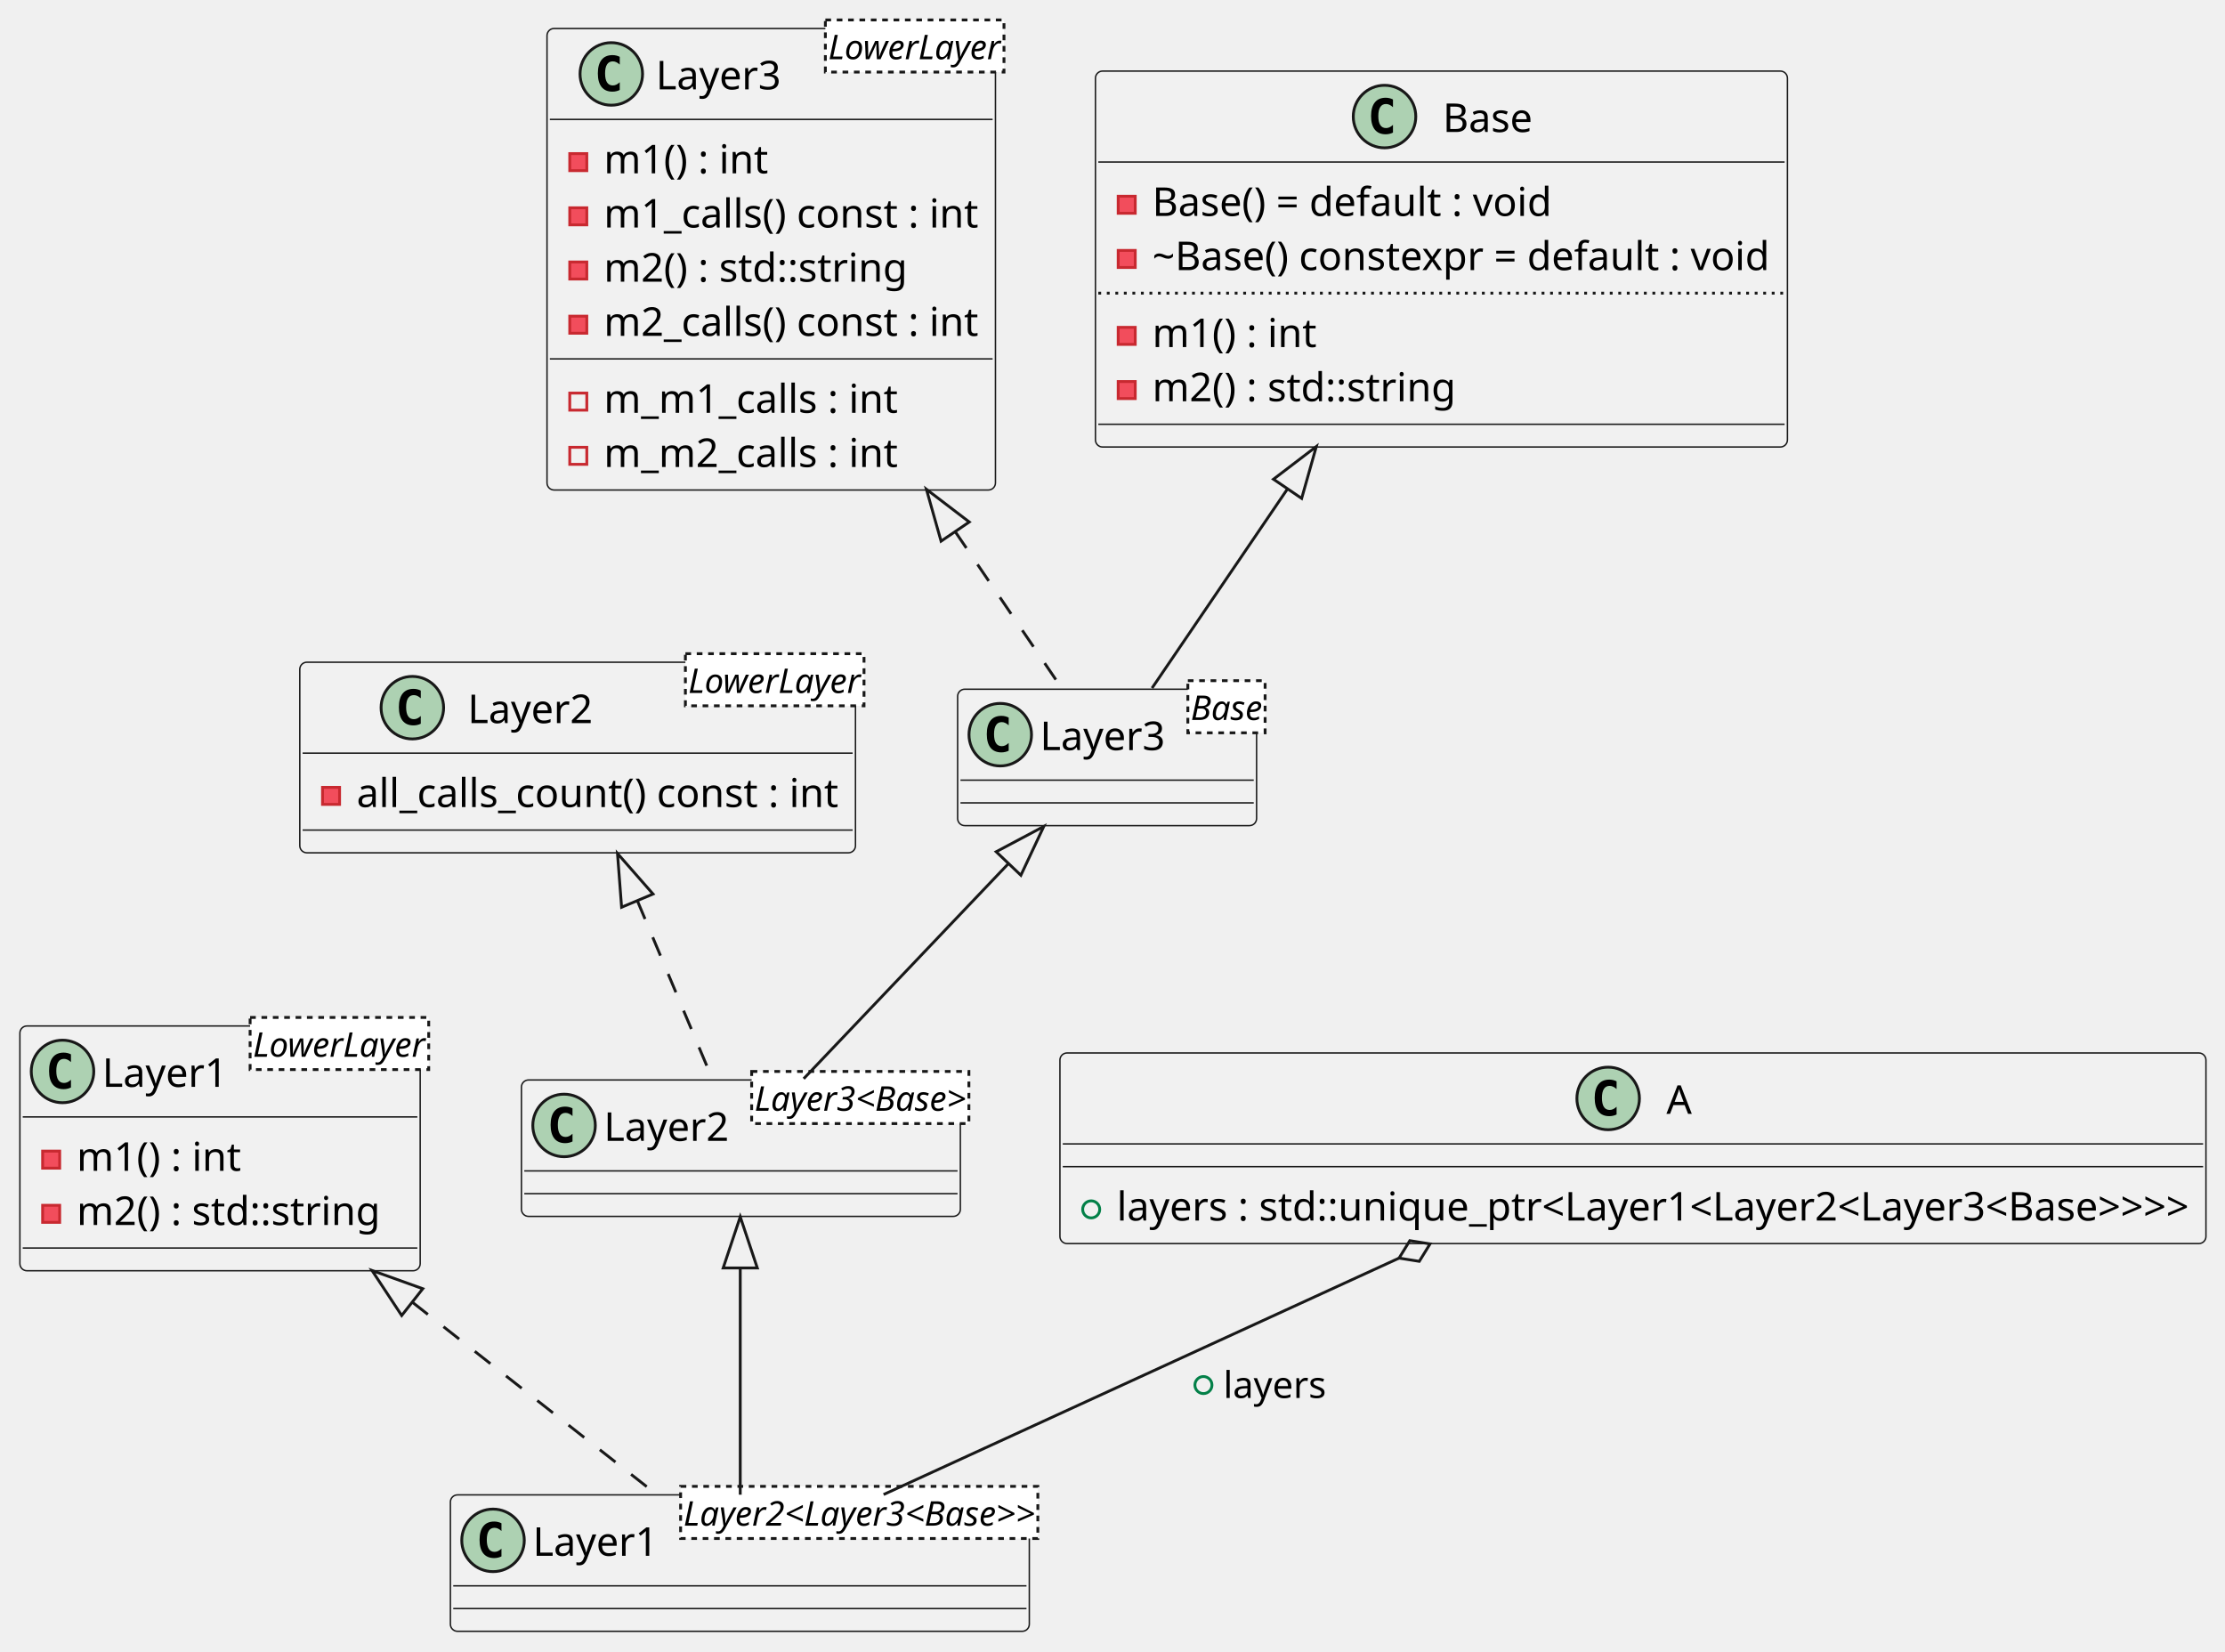
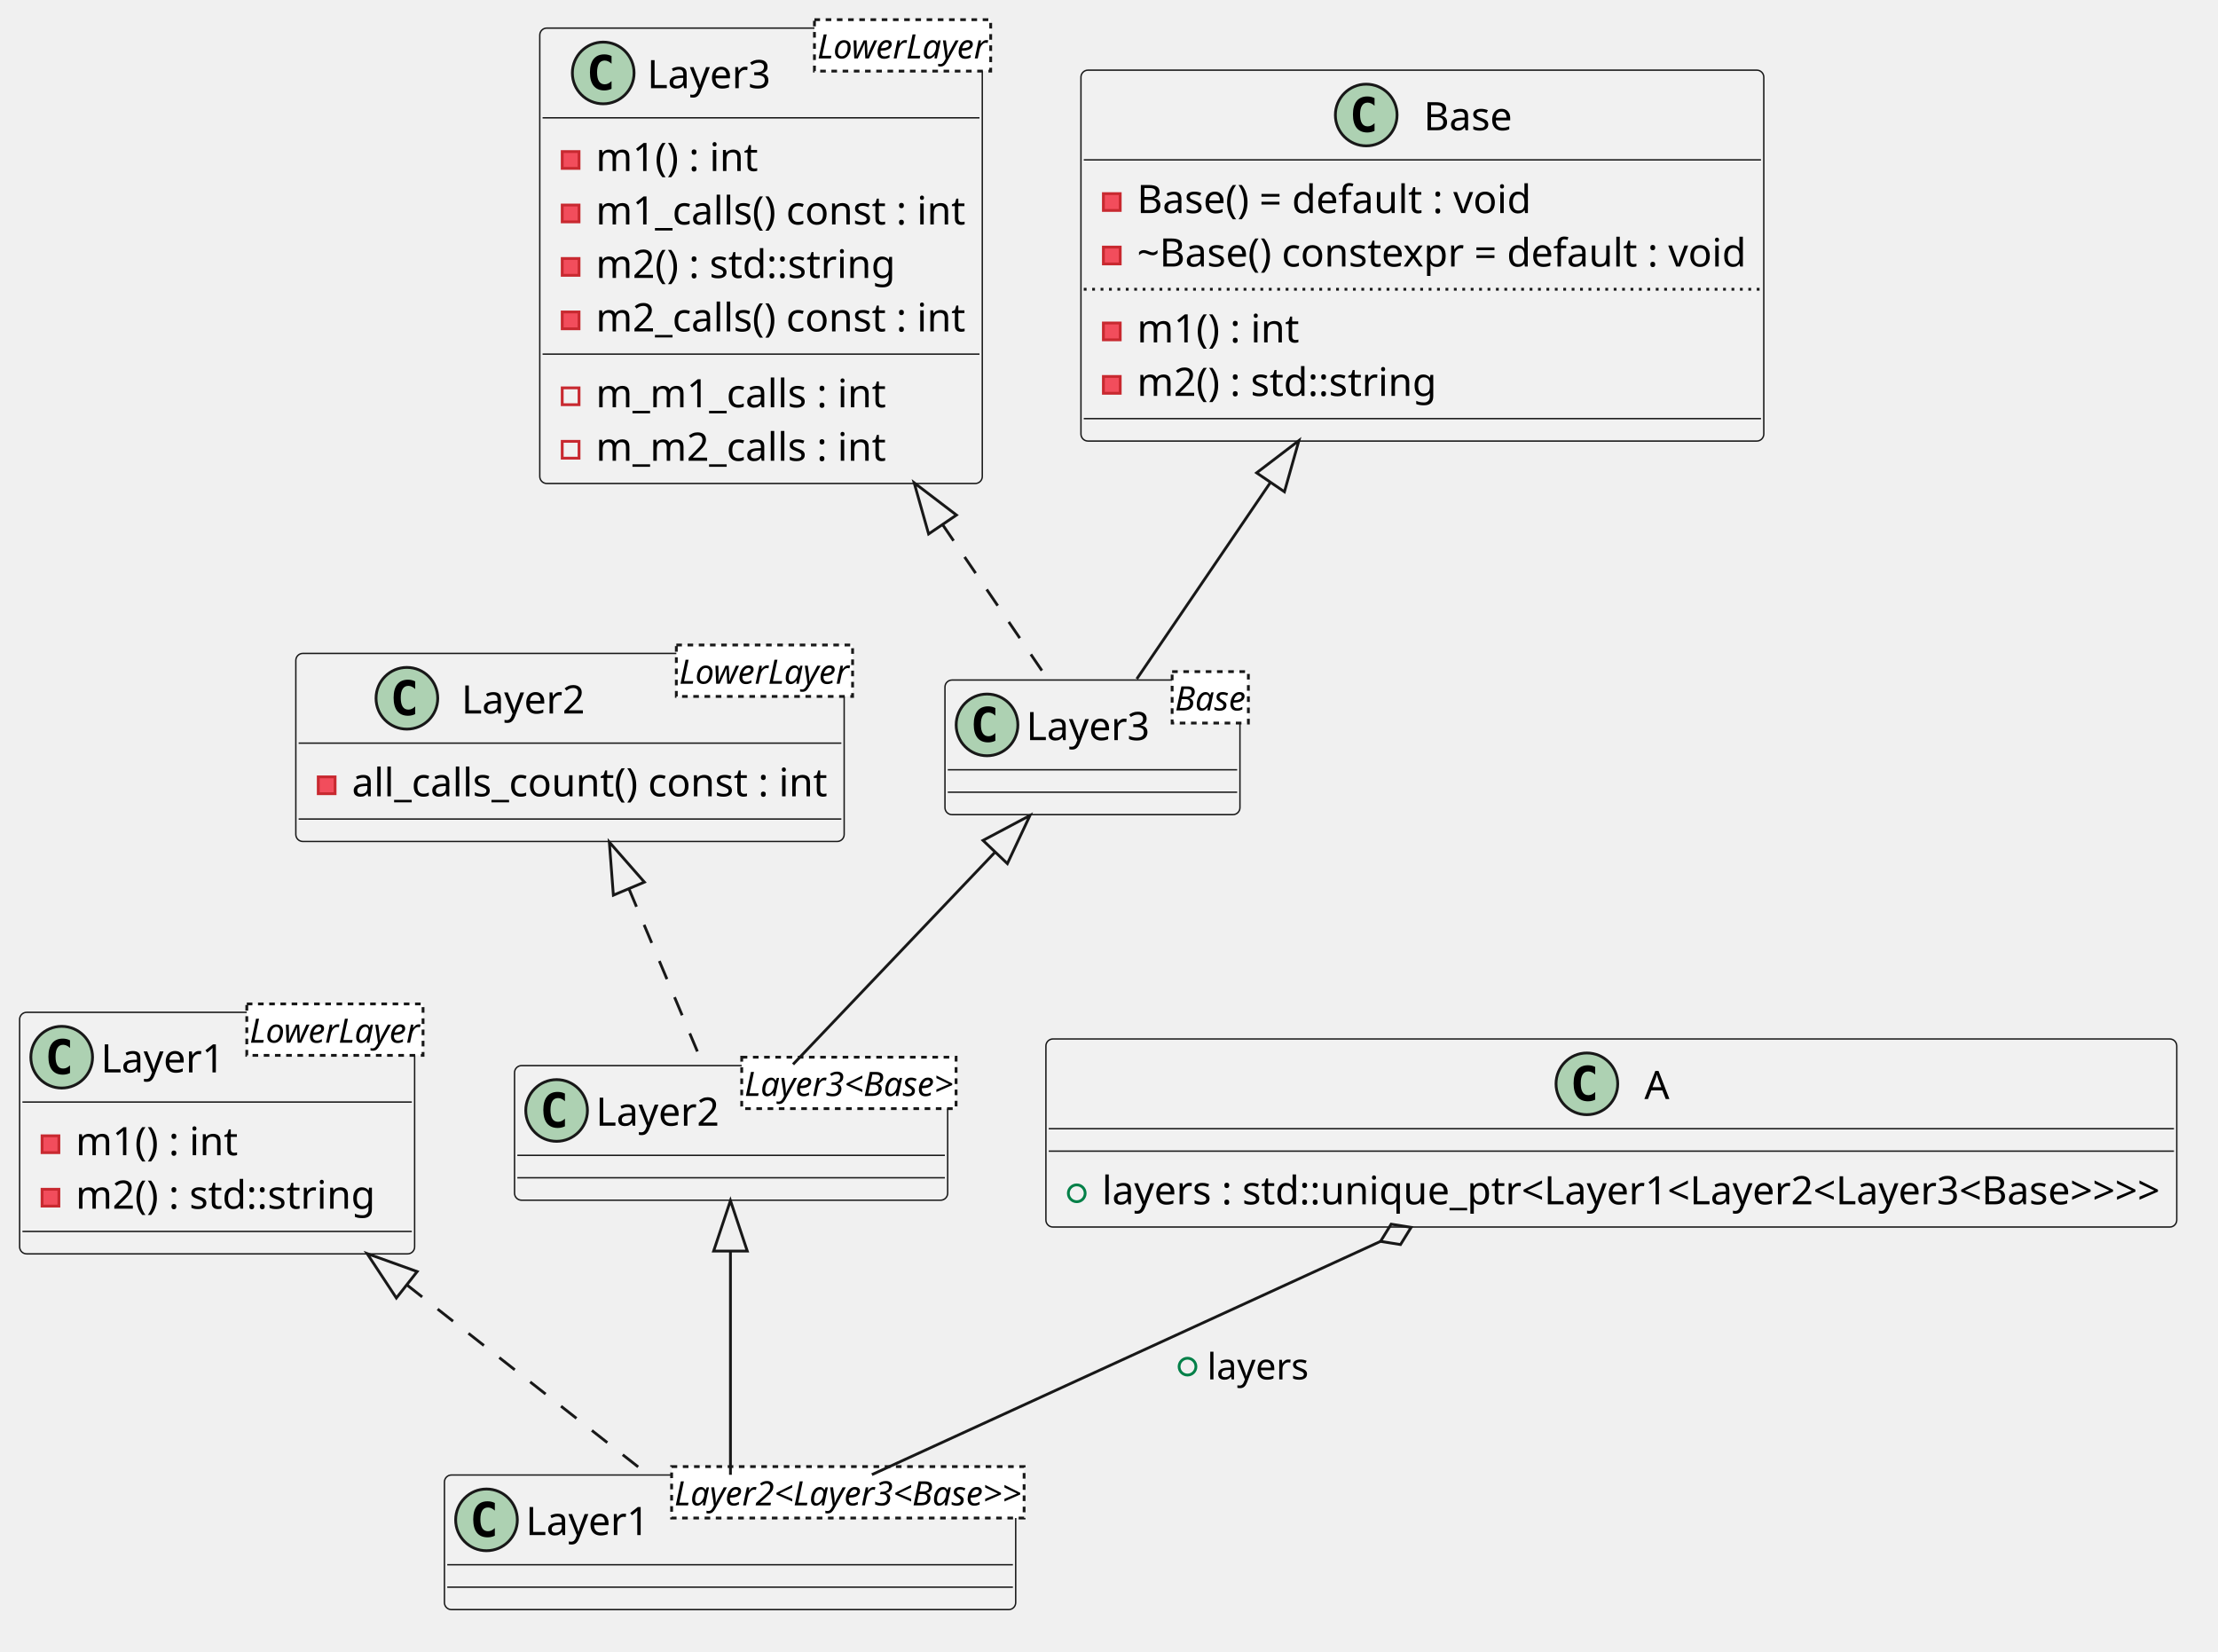
- <svg xmlns="http://www.w3.org/2000/svg" contentStyleType="text/css" data-diagram-type="CLASS" height="581px" preserveAspectRatio="none" style="width:783px;height:581px;background:#FFFFFF;" version="1.1" viewBox="0 0 783 581" width="783px" zoomAndPan="magnify">
+ <svg xmlns="http://www.w3.org/2000/svg" contentStyleType="text/css" data-diagram-type="CLASS" height="589px" preserveAspectRatio="none" style="width:791px;height:589px;background:#FFFFFF;" version="1.1" viewBox="0 0 791 589" width="791px" zoomAndPan="magnify">
  <defs>
    <style type="text/css">a:hover { text-decoration: underline; }</style>
  </defs>
  <g>
-     <g class="entity" data-entity="C_0002093347899813072991" data-source-line="1" data-uid="ent0002" id="entity_C_0002093347899813072991">
+     <g class="entity" data-qualified-name="C_0002093347899813072991" data-source-line="1" id="ent0001">
      <rect fill="#F1F1F1" height="132.272" rx="2.5" ry="2.5" style="stroke:#181818;stroke-width:0.5;" width="243.517" x="385.5" y="25.016" />
      <ellipse cx="487.231" cy="41.016" fill="#ADD1B2" rx="11" ry="11" style="stroke:#181818;stroke-width:1;" />
      <path d="M490.199,46.657 Q489.621,46.953 488.981,47.094 Q488.34,47.25 487.637,47.25 Q485.137,47.25 483.809,45.61 Q482.496,43.953 482.496,40.828 Q482.496,37.703 483.809,36.047 Q485.137,34.391 487.637,34.391 Q488.34,34.391 488.981,34.547 Q489.637,34.703 490.199,35 L490.199,37.719 Q489.574,37.141 488.981,36.875 Q488.387,36.594 487.762,36.594 Q486.418,36.594 485.731,37.672 Q485.043,38.735 485.043,40.828 Q485.043,42.922 485.731,44 Q486.418,45.063 487.762,45.063 Q488.387,45.063 488.981,44.797 Q489.574,44.516 490.199,43.938 L490.199,46.657 Z " fill="#000000" />
      <text fill="#000000" font-family="sans-serif" font-size="14" lengthAdjust="spacing" textLength="31.556" x="507.731" y="46.448">Base</text>
      <line style="stroke:#181818;stroke-width:0.5;" x1="386.5" x2="628.017" y1="57.016" y2="57.016" />
-       <rect fill="#F24D5C" height="6" style="stroke:#C82930;stroke-width:1;" width="6" x="393.5" y="69.05" />
+       <g data-visibility-modifier="PRIVATE_METHOD">
+         <rect fill="#F24D5C" height="6" style="stroke:#C82930;stroke-width:1;" width="6" x="393.5" y="69.05" />
+       </g>
      <text fill="#000000" font-family="sans-serif" font-size="14" lengthAdjust="spacing" textLength="140.573" x="405.5" y="75.982">Base() = default : void</text>
-       <rect fill="#F24D5C" height="6" style="stroke:#C82930;stroke-width:1;" width="6" x="393.5" y="88.118" />
+       <g data-visibility-modifier="PRIVATE_METHOD">
+         <rect fill="#F24D5C" height="6" style="stroke:#C82930;stroke-width:1;" width="6" x="393.5" y="88.118" />
+       </g>
      <text fill="#000000" font-family="sans-serif" font-size="14" lengthAdjust="spacing" textLength="217.517" x="405.5" y="95.05">~Base() constexpr = default : void</text>
-       <line style="stroke:#181818;stroke-width:1;stroke-dasharray:1.0,2.0;" x1="386.5" x2="628.017" y1="103.152" y2="103.152" />
-       <rect fill="#F24D5C" height="6" style="stroke:#C82930;stroke-width:1;" width="6" x="393.5" y="115.186" />
+       <line style="stroke:#181818;stroke-width:1;stroke-dasharray:1,2;" x1="386.5" x2="628.017" y1="103.152" y2="103.152" />
+       <g data-visibility-modifier="PRIVATE_METHOD">
+         <rect fill="#F24D5C" height="6" style="stroke:#C82930;stroke-width:1;" width="6" x="393.5" y="115.186" />
+       </g>
      <text fill="#000000" font-family="sans-serif" font-size="14" lengthAdjust="spacing" textLength="57.848" x="405.5" y="122.118">m1() : int</text>
-       <rect fill="#F24D5C" height="6" style="stroke:#C82930;stroke-width:1;" width="6" x="393.5" y="134.254" />
+       <g data-visibility-modifier="PRIVATE_METHOD">
+         <rect fill="#F24D5C" height="6" style="stroke:#C82930;stroke-width:1;" width="6" x="393.5" y="134.254" />
+       </g>
      <text fill="#000000" font-family="sans-serif" font-size="14" lengthAdjust="spacing" textLength="106.82" x="405.5" y="141.186">m2() : std::string</text>
      <line style="stroke:#181818;stroke-width:0.5;" x1="386.5" x2="628.017" y1="149.288" y2="149.288" />
    </g>
-     <g class="entity" data-entity="C_0007221050388300154171" data-source-line="10" data-uid="ent0003" id="entity_C_0007221050388300154171">
+     <g class="entity" data-qualified-name="C_0007221050388300154171" data-source-line="10" id="ent0002">
      <rect fill="#F1F1F1" height="86.136" rx="2.5" ry="2.5" style="stroke:#181818;stroke-width:0.5;" width="140.868" x="7" y="361.016" />
      <ellipse cx="22" cy="377.016" fill="#ADD1B2" rx="11" ry="11" style="stroke:#181818;stroke-width:1;" />
      <path d="M24.969,382.657 Q24.391,382.954 23.75,383.094 Q23.109,383.25 22.406,383.25 Q19.906,383.25 18.578,381.61 Q17.266,379.954 17.266,376.829 Q17.266,373.704 18.578,372.047 Q19.906,370.391 22.406,370.391 Q23.109,370.391 23.75,370.547 Q24.406,370.704 24.969,371 L24.969,373.719 Q24.344,373.141 23.75,372.875 Q23.156,372.594 22.531,372.594 Q21.188,372.594 20.5,373.672 Q19.812,374.735 19.812,376.829 Q19.812,378.922 20.5,380 Q21.188,381.063 22.531,381.063 Q23.156,381.063 23.75,380.797 Q24.344,380.516 24.969,379.938 L24.969,382.657 Z " fill="#000000" />
      <text fill="#000000" font-family="sans-serif" font-size="14" lengthAdjust="spacing" textLength="44.016" x="36" y="382.448">Layer1</text>
-       <rect fill="#FFFFFF" height="18.344" style="stroke:#181818;stroke-width:1;stroke-dasharray:2.0,2.0;" width="62.852" x="88.016" y="358.016" />
+       <rect fill="#FFFFFF" height="18.344" style="stroke:#181818;stroke-width:1;stroke-dasharray:2,2;" width="62.852" x="88.016" y="358.016" />
      <text fill="#000000" font-family="sans-serif" font-size="12" font-style="italic" lengthAdjust="spacing" textLength="60.852" x="89.016" y="371.844">LowerLayer</text>
      <line style="stroke:#181818;stroke-width:0.5;" x1="8" x2="146.868" y1="393.016" y2="393.016" />
-       <rect fill="#F24D5C" height="6" style="stroke:#C82930;stroke-width:1;" width="6" x="15" y="405.05" />
+       <g data-visibility-modifier="PRIVATE_METHOD">
+         <rect fill="#F24D5C" height="6" style="stroke:#C82930;stroke-width:1;" width="6" x="15" y="405.05" />
+       </g>
      <text fill="#000000" font-family="sans-serif" font-size="14" lengthAdjust="spacing" textLength="57.848" x="27" y="411.982">m1() : int</text>
-       <rect fill="#F24D5C" height="6" style="stroke:#C82930;stroke-width:1;" width="6" x="15" y="424.118" />
+       <g data-visibility-modifier="PRIVATE_METHOD">
+         <rect fill="#F24D5C" height="6" style="stroke:#C82930;stroke-width:1;" width="6" x="15" y="424.118" />
+       </g>
      <text fill="#000000" font-family="sans-serif" font-size="14" lengthAdjust="spacing" textLength="106.82" x="27" y="431.05">m2() : std::string</text>
      <line style="stroke:#181818;stroke-width:0.5;" x1="8" x2="146.868" y1="439.152" y2="439.152" />
    </g>
-     <g class="entity" data-entity="C_0008921207402420645183" data-source-line="16" data-uid="ent0004" id="entity_C_0008921207402420645183">
+     <g class="entity" data-qualified-name="C_0008921207402420645183" data-source-line="16" id="ent0003">
      <rect fill="#F1F1F1" height="67.068" rx="2.5" ry="2.5" style="stroke:#181818;stroke-width:0.5;" width="195.553" x="105.5" y="233.016" />
      <ellipse cx="145.108" cy="249.016" fill="#ADD1B2" rx="11" ry="11" style="stroke:#181818;stroke-width:1;" />
      <path d="M148.077,254.657 Q147.499,254.953 146.858,255.094 Q146.218,255.25 145.514,255.25 Q143.014,255.25 141.686,253.61 Q140.374,251.953 140.374,248.828 Q140.374,245.703 141.686,244.047 Q143.014,242.391 145.514,242.391 Q146.218,242.391 146.858,242.547 Q147.514,242.703 148.077,243 L148.077,245.719 Q147.452,245.141 146.858,244.875 Q146.264,244.594 145.639,244.594 Q144.296,244.594 143.608,245.672 Q142.921,246.735 142.921,248.828 Q142.921,250.922 143.608,252 Q144.296,253.063 145.639,253.063 Q146.264,253.063 146.858,252.797 Q147.452,252.516 148.077,251.938 L148.077,254.657 Z " fill="#000000" />
      <text fill="#000000" font-family="sans-serif" font-size="14" lengthAdjust="spacing" textLength="44.016" x="164.577" y="254.448">Layer2</text>
-       <rect fill="#FFFFFF" height="18.344" style="stroke:#181818;stroke-width:1;stroke-dasharray:2.0,2.0;" width="62.852" x="241.201" y="230.016" />
+       <rect fill="#FFFFFF" height="18.344" style="stroke:#181818;stroke-width:1;stroke-dasharray:2,2;" width="62.852" x="241.201" y="230.016" />
      <text fill="#000000" font-family="sans-serif" font-size="12" font-style="italic" lengthAdjust="spacing" textLength="60.852" x="242.201" y="243.844">LowerLayer</text>
      <line style="stroke:#181818;stroke-width:0.5;" x1="106.5" x2="300.053" y1="265.016" y2="265.016" />
-       <rect fill="#F24D5C" height="6" style="stroke:#C82930;stroke-width:1;" width="6" x="113.5" y="277.05" />
+       <g data-visibility-modifier="PRIVATE_METHOD">
+         <rect fill="#F24D5C" height="6" style="stroke:#C82930;stroke-width:1;" width="6" x="113.5" y="277.05" />
+       </g>
      <text fill="#000000" font-family="sans-serif" font-size="14" lengthAdjust="spacing" textLength="169.553" x="125.5" y="283.982">all_calls_count() const : int</text>
      <line style="stroke:#181818;stroke-width:0.5;" x1="106.5" x2="300.053" y1="292.084" y2="292.084" />
    </g>
-     <g class="entity" data-entity="C_0014827284480590839565" data-source-line="21" data-uid="ent0005" id="entity_C_0014827284480590839565">
+     <g class="entity" data-qualified-name="C_0014827284480590839565" data-source-line="21" id="ent0004">
      <rect fill="#F1F1F1" height="162.407" rx="2.5" ry="2.5" style="stroke:#181818;stroke-width:0.5;" width="157.81" x="192.5" y="10.016" />
      <ellipse cx="215.124" cy="26.016" fill="#ADD1B2" rx="11" ry="11" style="stroke:#181818;stroke-width:1;" />
      <path d="M218.092,31.657 Q217.514,31.953 216.874,32.094 Q216.233,32.25 215.53,32.25 Q213.03,32.25 211.702,30.61 Q210.389,28.953 210.389,25.828 Q210.389,22.703 211.702,21.047 Q213.03,19.391 215.53,19.391 Q216.233,19.391 216.874,19.547 Q217.53,19.703 218.092,20 L218.092,22.719 Q217.467,22.141 216.874,21.875 Q216.28,21.594 215.655,21.594 Q214.311,21.594 213.624,22.672 Q212.936,23.735 212.936,25.828 Q212.936,27.922 213.624,29 Q214.311,30.063 215.655,30.063 Q216.28,30.063 216.874,29.797 Q217.467,29.516 218.092,28.938 L218.092,31.657 Z " fill="#000000" />
      <text fill="#000000" font-family="sans-serif" font-size="14" lengthAdjust="spacing" textLength="44.016" x="230.818" y="31.448">Layer3</text>
-       <rect fill="#FFFFFF" height="18.344" style="stroke:#181818;stroke-width:1;stroke-dasharray:2.0,2.0;" width="62.852" x="290.457" y="7.016" />
+       <rect fill="#FFFFFF" height="18.344" style="stroke:#181818;stroke-width:1;stroke-dasharray:2,2;" width="62.852" x="290.457" y="7.016" />
      <text fill="#000000" font-family="sans-serif" font-size="12" font-style="italic" lengthAdjust="spacing" textLength="60.852" x="291.457" y="20.844">LowerLayer</text>
      <line style="stroke:#181818;stroke-width:0.5;" x1="193.5" x2="349.31" y1="42.016" y2="42.016" />
-       <rect fill="#F24D5C" height="6" style="stroke:#C82930;stroke-width:1;" width="6" x="200.5" y="54.05" />
+       <g data-visibility-modifier="PRIVATE_METHOD">
+         <rect fill="#F24D5C" height="6" style="stroke:#C82930;stroke-width:1;" width="6" x="200.5" y="54.05" />
+       </g>
      <text fill="#000000" font-family="sans-serif" font-size="14" lengthAdjust="spacing" textLength="57.848" x="212.5" y="60.982">m1() : int</text>
-       <rect fill="#F24D5C" height="6" style="stroke:#C82930;stroke-width:1;" width="6" x="200.5" y="73.118" />
+       <g data-visibility-modifier="PRIVATE_METHOD">
+         <rect fill="#F24D5C" height="6" style="stroke:#C82930;stroke-width:1;" width="6" x="200.5" y="73.118" />
+       </g>
      <text fill="#000000" font-family="sans-serif" font-size="14" lengthAdjust="spacing" textLength="131.81" x="212.5" y="80.05">m1_calls() const : int</text>
-       <rect fill="#F24D5C" height="6" style="stroke:#C82930;stroke-width:1;" width="6" x="200.5" y="92.186" />
+       <g data-visibility-modifier="PRIVATE_METHOD">
+         <rect fill="#F24D5C" height="6" style="stroke:#C82930;stroke-width:1;" width="6" x="200.5" y="92.186" />
+       </g>
      <text fill="#000000" font-family="sans-serif" font-size="14" lengthAdjust="spacing" textLength="106.82" x="212.5" y="99.118">m2() : std::string</text>
-       <rect fill="#F24D5C" height="6" style="stroke:#C82930;stroke-width:1;" width="6" x="200.5" y="111.254" />
+       <g data-visibility-modifier="PRIVATE_METHOD">
+         <rect fill="#F24D5C" height="6" style="stroke:#C82930;stroke-width:1;" width="6" x="200.5" y="111.254" />
+       </g>
      <text fill="#000000" font-family="sans-serif" font-size="14" lengthAdjust="spacing" textLength="131.81" x="212.5" y="118.186">m2_calls() const : int</text>
      <line style="stroke:#181818;stroke-width:0.5;" x1="193.5" x2="349.31" y1="126.288" y2="126.288" />
-       <rect fill="none" height="6" style="stroke:#C82930;stroke-width:1;" width="6" x="200.5" y="138.322" />
+       <g data-visibility-modifier="PRIVATE_FIELD">
+         <rect fill="none" height="6" style="stroke:#C82930;stroke-width:1;" width="6" x="200.5" y="138.322" />
+       </g>
      <text fill="#000000" font-family="sans-serif" font-size="14" lengthAdjust="spacing" textLength="103.474" x="212.5" y="145.254">m_m1_calls : int</text>
-       <rect fill="none" height="6" style="stroke:#C82930;stroke-width:1;" width="6" x="200.5" y="157.39" />
+       <g data-visibility-modifier="PRIVATE_FIELD">
+         <rect fill="none" height="6" style="stroke:#C82930;stroke-width:1;" width="6" x="200.5" y="157.39" />
+       </g>
      <text fill="#000000" font-family="sans-serif" font-size="14" lengthAdjust="spacing" textLength="103.474" x="212.5" y="164.321">m_m2_calls : int</text>
    </g>
-     <g class="entity" data-entity="C_0007783123365946242556" data-source-line="31" data-uid="ent0006" id="entity_C_0007783123365946242556">
+     <g class="entity" data-qualified-name="C_0007783123365946242556" data-source-line="31" id="ent0005">
      <rect fill="#F1F1F1" height="48" rx="2.5" ry="2.5" style="stroke:#181818;stroke-width:0.5;" width="105.204" x="337" y="242.516" />
      <ellipse cx="352" cy="258.516" fill="#ADD1B2" rx="11" ry="11" style="stroke:#181818;stroke-width:1;" />
      <path d="M354.969,264.157 Q354.391,264.454 353.75,264.594 Q353.109,264.75 352.406,264.75 Q349.906,264.75 348.578,263.11 Q347.266,261.454 347.266,258.329 Q347.266,255.203 348.578,253.547 Q349.906,251.891 352.406,251.891 Q353.109,251.891 353.75,252.047 Q354.406,252.203 354.969,252.5 L354.969,255.219 Q354.344,254.641 353.75,254.375 Q353.156,254.094 352.531,254.094 Q351.188,254.094 350.5,255.172 Q349.812,256.235 349.812,258.329 Q349.812,260.422 350.5,261.5 Q351.188,262.563 352.531,262.563 Q353.156,262.563 353.75,262.297 Q354.344,262.016 354.969,261.438 L354.969,264.157 Z " fill="#000000" />
      <text fill="#000000" font-family="sans-serif" font-size="14" lengthAdjust="spacing" textLength="44.016" x="366" y="263.948">Layer3</text>
-       <rect fill="#FFFFFF" height="18.344" style="stroke:#181818;stroke-width:1;stroke-dasharray:2.0,2.0;" width="27.188" x="418.016" y="239.516" />
+       <rect fill="#FFFFFF" height="18.344" style="stroke:#181818;stroke-width:1;stroke-dasharray:2,2;" width="27.188" x="418.016" y="239.516" />
      <text fill="#000000" font-family="sans-serif" font-size="12" font-style="italic" lengthAdjust="spacing" textLength="25.188" x="419.016" y="253.344">Base</text>
      <line style="stroke:#181818;stroke-width:0.5;" x1="338" x2="441.204" y1="274.516" y2="274.516" />
      <line style="stroke:#181818;stroke-width:0.5;" x1="338" x2="441.204" y1="282.516" y2="282.516" />
    </g>
-     <g class="entity" data-entity="C_0001038279998935990962" data-source-line="35" data-uid="ent0007" id="entity_C_0001038279998935990962">
+     <g class="entity" data-qualified-name="C_0001038279998935990962" data-source-line="35" id="ent0006">
      <rect fill="#F1F1F1" height="48" rx="2.5" ry="2.5" style="stroke:#181818;stroke-width:0.5;" width="154.464" x="183.5" y="380.016" />
      <ellipse cx="198.5" cy="396.016" fill="#ADD1B2" rx="11" ry="11" style="stroke:#181818;stroke-width:1;" />
      <path d="M201.469,401.657 Q200.891,401.954 200.25,402.094 Q199.609,402.25 198.906,402.25 Q196.406,402.25 195.078,400.61 Q193.766,398.954 193.766,395.829 Q193.766,392.704 195.078,391.047 Q196.406,389.391 198.906,389.391 Q199.609,389.391 200.25,389.547 Q200.906,389.704 201.469,390 L201.469,392.719 Q200.844,392.141 200.25,391.875 Q199.656,391.594 199.031,391.594 Q197.688,391.594 197,392.672 Q196.312,393.735 196.312,395.829 Q196.312,397.922 197,399 Q197.688,400.063 199.031,400.063 Q199.656,400.063 200.25,399.797 Q200.844,399.516 201.469,398.938 L201.469,401.657 Z " fill="#000000" />
      <text fill="#000000" font-family="sans-serif" font-size="14" lengthAdjust="spacing" textLength="44.016" x="212.5" y="401.448">Layer2</text>
-       <rect fill="#FFFFFF" height="18.344" style="stroke:#181818;stroke-width:1;stroke-dasharray:2.0,2.0;" width="76.448" x="264.516" y="377.016" />
+       <rect fill="#FFFFFF" height="18.344" style="stroke:#181818;stroke-width:1;stroke-dasharray:2,2;" width="76.448" x="264.516" y="377.016" />
      <text fill="#000000" font-family="sans-serif" font-size="12" font-style="italic" lengthAdjust="spacing" textLength="74.448" x="265.516" y="390.844">Layer3&lt;Base&gt;</text>
      <line style="stroke:#181818;stroke-width:0.5;" x1="184.5" x2="336.964" y1="412.016" y2="412.016" />
      <line style="stroke:#181818;stroke-width:0.5;" x1="184.5" x2="336.964" y1="420.016" y2="420.016" />
    </g>
-     <g class="entity" data-entity="C_0005272608466605309667" data-source-line="39" data-uid="ent0008" id="entity_C_0005272608466605309667">
+     <g class="entity" data-qualified-name="C_0005272608466605309667" data-source-line="39" id="ent0007">
      <rect fill="#F1F1F1" height="48" rx="2.5" ry="2.5" style="stroke:#181818;stroke-width:0.5;" width="203.725" x="158.5" y="526.016" />
      <ellipse cx="173.5" cy="542.016" fill="#ADD1B2" rx="11" ry="11" style="stroke:#181818;stroke-width:1;" />
      <path d="M176.469,547.657 Q175.891,547.953 175.25,548.094 Q174.609,548.25 173.906,548.25 Q171.406,548.25 170.078,546.61 Q168.766,544.953 168.766,541.828 Q168.766,538.703 170.078,537.047 Q171.406,535.391 173.906,535.391 Q174.609,535.391 175.25,535.547 Q175.906,535.703 176.469,536 L176.469,538.719 Q175.844,538.141 175.25,537.875 Q174.656,537.594 174.031,537.594 Q172.688,537.594 172,538.672 Q171.312,539.735 171.312,541.828 Q171.312,543.922 172,545 Q172.688,546.063 174.031,546.063 Q174.656,546.063 175.25,545.797 Q175.844,545.516 176.469,544.938 L176.469,547.657 Z " fill="#000000" />
      <text fill="#000000" font-family="sans-serif" font-size="14" lengthAdjust="spacing" textLength="44.016" x="187.5" y="547.448">Layer1</text>
-       <rect fill="#FFFFFF" height="18.344" style="stroke:#181818;stroke-width:1;stroke-dasharray:2.0,2.0;" width="125.709" x="239.516" y="523.016" />
+       <rect fill="#FFFFFF" height="18.344" style="stroke:#181818;stroke-width:1;stroke-dasharray:2,2;" width="125.709" x="239.516" y="523.016" />
      <text fill="#000000" font-family="sans-serif" font-size="12" font-style="italic" lengthAdjust="spacing" textLength="123.709" x="240.516" y="536.844">Layer2&lt;Layer3&lt;Base&gt;&gt;</text>
      <line style="stroke:#181818;stroke-width:0.5;" x1="159.5" x2="361.225" y1="558.016" y2="558.016" />
      <line style="stroke:#181818;stroke-width:0.5;" x1="159.5" x2="361.225" y1="566.016" y2="566.016" />
    </g>
-     <g class="entity" data-entity="C_0008121319990296713582" data-source-line="43" data-uid="ent0009" id="entity_C_0008121319990296713582">
+     <g class="entity" data-qualified-name="C_0008121319990296713582" data-source-line="43" id="ent0008">
      <rect fill="#F1F1F1" height="67.068" rx="2.5" ry="2.5" style="stroke:#181818;stroke-width:0.5;" width="403.298" x="373" y="370.516" />
      <ellipse cx="565.926" cy="386.516" fill="#ADD1B2" rx="11" ry="11" style="stroke:#181818;stroke-width:1;" />
      <path d="M568.895,392.157 Q568.317,392.454 567.676,392.594 Q567.036,392.75 566.332,392.75 Q563.832,392.75 562.504,391.11 Q561.192,389.454 561.192,386.329 Q561.192,383.204 562.504,381.547 Q563.832,379.891 566.332,379.891 Q567.036,379.891 567.676,380.047 Q568.332,380.204 568.895,380.5 L568.895,383.219 Q568.27,382.641 567.676,382.375 Q567.082,382.094 566.457,382.094 Q565.114,382.094 564.426,383.172 Q563.739,384.235 563.739,386.329 Q563.739,388.422 564.426,389.5 Q565.114,390.563 566.457,390.563 Q567.082,390.563 567.676,390.297 Q568.27,390.016 568.895,389.438 L568.895,392.157 Z " fill="#000000" />
      <text fill="#000000" font-family="sans-serif" font-size="14" lengthAdjust="spacing" textLength="8.946" x="586.426" y="391.948">A</text>
      <line style="stroke:#181818;stroke-width:0.5;" x1="374" x2="775.298" y1="402.516" y2="402.516" />
      <line style="stroke:#181818;stroke-width:0.5;" x1="374" x2="775.298" y1="410.516" y2="410.516" />
-       <ellipse cx="384" cy="425.55" fill="none" rx="3" ry="3" style="stroke:#038048;stroke-width:1;" />
+       <g data-visibility-modifier="PUBLIC_FIELD">
+         <ellipse cx="384" cy="425.55" fill="none" rx="3" ry="3" style="stroke:#038048;stroke-width:1;" />
+       </g>
      <text fill="#000000" font-family="sans-serif" font-size="14" lengthAdjust="spacing" textLength="377.298" x="393" y="429.482">layers : std::unique_ptr&lt;Layer1&lt;Layer2&lt;Layer3&lt;Base&gt;&gt;&gt;&gt;</text>
    </g>
-     <g class="link" data-entity-1="C_0002093347899813072991" data-entity-2="C_0007783123365946242556" data-source-line="48" data-uid="lnk10" id="link_C_0002093347899813072991_C_0007783123365946242556">
+     <g class="link" data-entity-1="ent0001" data-entity-2="ent0005" data-link-type="extension" data-source-line="48" id="lnk9">
      <path codeLine="48" d="M453.105,171.999 C432.825,201.809 420.2,220.376 405.41,242.126" fill="none" id="C_0002093347899813072991-backto-C_0007783123365946242556" style="stroke:#181818;stroke-width:1;" />
-       <polygon fill="none" points="463.23,157.116,448.144,168.624,458.066,175.374,463.23,157.116" style="stroke:#181818;stroke-width:1;" />
+       <polygon fill="none" points="463.23,157.116,448.144,168.624,458.066,175.374,463.23,157.116" style="stroke:#181818;stroke-width:1;stroke-linejoin:miter;stroke-miterlimit:10;" />
    </g>
-     <g class="link" data-entity-1="C_0014827284480590839565" data-entity-2="C_0007783123365946242556" data-source-line="49" data-uid="lnk12" id="link_C_0014827284480590839565_C_0007783123365946242556">
-       <path codeLine="49" d="M336.132,187.05 C353.522,212.62 361.32,224.076 373.66,242.226" fill="none" id="C_0014827284480590839565-backto-C_0007783123365946242556" style="stroke:#181818;stroke-width:1;stroke-dasharray:7.0,7.0;" />
-       <polygon fill="none" points="326.01,172.166,331.171,190.424,341.094,183.676,326.01,172.166" style="stroke:#181818;stroke-width:1;" />
+     <g class="link" data-entity-1="ent0004" data-entity-2="ent0005" data-link-type="extension" data-source-line="49" id="lnk11">
+       <path codeLine="49" d="M336.132,187.05 C353.522,212.62 361.32,224.076 373.66,242.226" fill="none" id="C_0014827284480590839565-backto-C_0007783123365946242556" style="stroke:#181818;stroke-width:1;stroke-dasharray:7,7;" />
+       <polygon fill="none" points="326.01,172.166,331.171,190.424,341.094,183.676,326.01,172.166" style="stroke:#181818;stroke-width:1;stroke-linejoin:miter;stroke-miterlimit:10;" />
    </g>
-     <g class="link" data-entity-1="C_0007783123365946242556" data-entity-2="C_0001038279998935990962" data-source-line="50" data-uid="lnk13" id="link_C_0007783123365946242556_C_0001038279998935990962">
+     <g class="link" data-entity-1="ent0005" data-entity-2="ent0006" data-link-type="extension" data-source-line="50" id="lnk12">
      <path codeLine="50" d="M354.911,303.845 C331.291,328.665 306.5,354.696 282.82,379.576" fill="none" id="C_0007783123365946242556-backto-C_0001038279998935990962" style="stroke:#181818;stroke-width:1;" />
-       <polygon fill="none" points="367.32,290.806,350.565,299.709,359.258,307.981,367.32,290.806" style="stroke:#181818;stroke-width:1;" />
+       <polygon fill="none" points="367.32,290.806,350.565,299.709,359.258,307.981,367.32,290.806" style="stroke:#181818;stroke-width:1;stroke-linejoin:miter;stroke-miterlimit:10;" />
    </g>
-     <g class="link" data-entity-1="C_0008921207402420645183" data-entity-2="C_0001038279998935990962" data-source-line="51" data-uid="lnk15" id="link_C_0008921207402420645183_C_0001038279998935990962">
-       <path codeLine="51" d="M224.277,316.909 C234.617,341.499 241.55,357.966 250.76,379.856" fill="none" id="C_0008921207402420645183-backto-C_0001038279998935990962" style="stroke:#181818;stroke-width:1;stroke-dasharray:7.0,7.0;" />
-       <polygon fill="none" points="217.3,300.316,218.746,319.235,229.808,314.583,217.3,300.316" style="stroke:#181818;stroke-width:1;" />
+     <g class="link" data-entity-1="ent0003" data-entity-2="ent0006" data-link-type="extension" data-source-line="51" id="lnk14">
+       <path codeLine="51" d="M224.277,316.909 C234.617,341.499 241.55,357.966 250.76,379.856" fill="none" id="C_0008921207402420645183-backto-C_0001038279998935990962" style="stroke:#181818;stroke-width:1;stroke-dasharray:7,7;" />
+       <polygon fill="none" points="217.3,300.316,218.746,319.235,229.808,314.583,217.3,300.316" style="stroke:#181818;stroke-width:1;stroke-linejoin:miter;stroke-miterlimit:10;" />
    </g>
-     <g class="link" data-entity-1="C_0001038279998935990962" data-entity-2="C_0005272608466605309667" data-source-line="52" data-uid="lnk16" id="link_C_0001038279998935990962_C_0005272608466605309667">
+     <g class="link" data-entity-1="ent0006" data-entity-2="ent0007" data-link-type="extension" data-source-line="52" id="lnk15">
      <path codeLine="52" d="M260.5,446.156 C260.5,473.026 260.5,499.086 260.5,525.936" fill="none" id="C_0001038279998935990962-backto-C_0005272608466605309667" style="stroke:#181818;stroke-width:1;" />
-       <polygon fill="none" points="260.5,428.156,254.5,446.156,266.5,446.156,260.5,428.156" style="stroke:#181818;stroke-width:1;" />
+       <polygon fill="none" points="260.5,428.156,254.5,446.156,266.5,446.156,260.5,428.156" style="stroke:#181818;stroke-width:1;stroke-linejoin:miter;stroke-miterlimit:10;" />
    </g>
-     <g class="link" data-entity-1="C_0007221050388300154171" data-entity-2="C_0005272608466605309667" data-source-line="53" data-uid="lnk18" id="link_C_0007221050388300154171_C_0005272608466605309667">
-       <path codeLine="53" d="M145.068,458.185 C177.778,483.915 204.23,504.736 231.18,525.946" fill="none" id="C_0007221050388300154171-backto-C_0005272608466605309667" style="stroke:#181818;stroke-width:1;stroke-dasharray:7.0,7.0;" />
-       <polygon fill="none" points="130.92,447.056,141.358,462.901,148.777,453.469,130.92,447.056" style="stroke:#181818;stroke-width:1;" />
+     <g class="link" data-entity-1="ent0002" data-entity-2="ent0007" data-link-type="extension" data-source-line="53" id="lnk17">
+       <path codeLine="53" d="M145.068,458.185 C177.778,483.915 204.23,504.736 231.18,525.946" fill="none" id="C_0007221050388300154171-backto-C_0005272608466605309667" style="stroke:#181818;stroke-width:1;stroke-dasharray:7,7;" />
+       <polygon fill="none" points="130.92,447.056,141.358,462.901,148.777,453.469,130.92,447.056" style="stroke:#181818;stroke-width:1;stroke-linejoin:miter;stroke-miterlimit:10;" />
    </g>
-     <g class="link" data-entity-1="C_0008121319990296713582" data-entity-2="C_0005272608466605309667" data-source-line="54" data-uid="lnk19" id="link_C_0008121319990296713582_C_0005272608466605309667">
+     <g class="link" data-entity-1="ent0008" data-entity-2="ent0007" data-link-type="aggregation" data-source-line="54" id="lnk18">
      <path codeLine="54" d="M492.342,442.697 C433.712,469.577 362.99,502.016 310.94,525.886" fill="none" id="C_0008121319990296713582-backto-C_0005272608466605309667" style="stroke:#181818;stroke-width:1;" />
-       <polygon fill="none" points="503.25,437.696,496.129,436.56,492.342,442.697,499.463,443.833,503.25,437.696" style="stroke:#181818;stroke-width:1;" />
-       <ellipse cx="423.5" cy="487.369" fill="none" rx="3" ry="3" style="stroke:#038048;stroke-width:1;" />
+       <polygon fill="none" points="503.25,437.696,496.129,436.56,492.342,442.697,499.463,443.833,503.25,437.696" style="stroke:#181818;stroke-width:1;stroke-linejoin:miter;stroke-miterlimit:10;" />
+       <g data-visibility-modifier="PUBLIC_METHOD">
+         <ellipse cx="423.5" cy="487.369" fill="none" rx="3" ry="3" style="stroke:#038048;stroke-width:1;" />
+       </g>
      <text fill="#000000" font-family="sans-serif" font-size="13" lengthAdjust="spacing" textLength="36.205" x="430.5" y="491.913">layers</text>
    </g>
  </g>
</svg>
